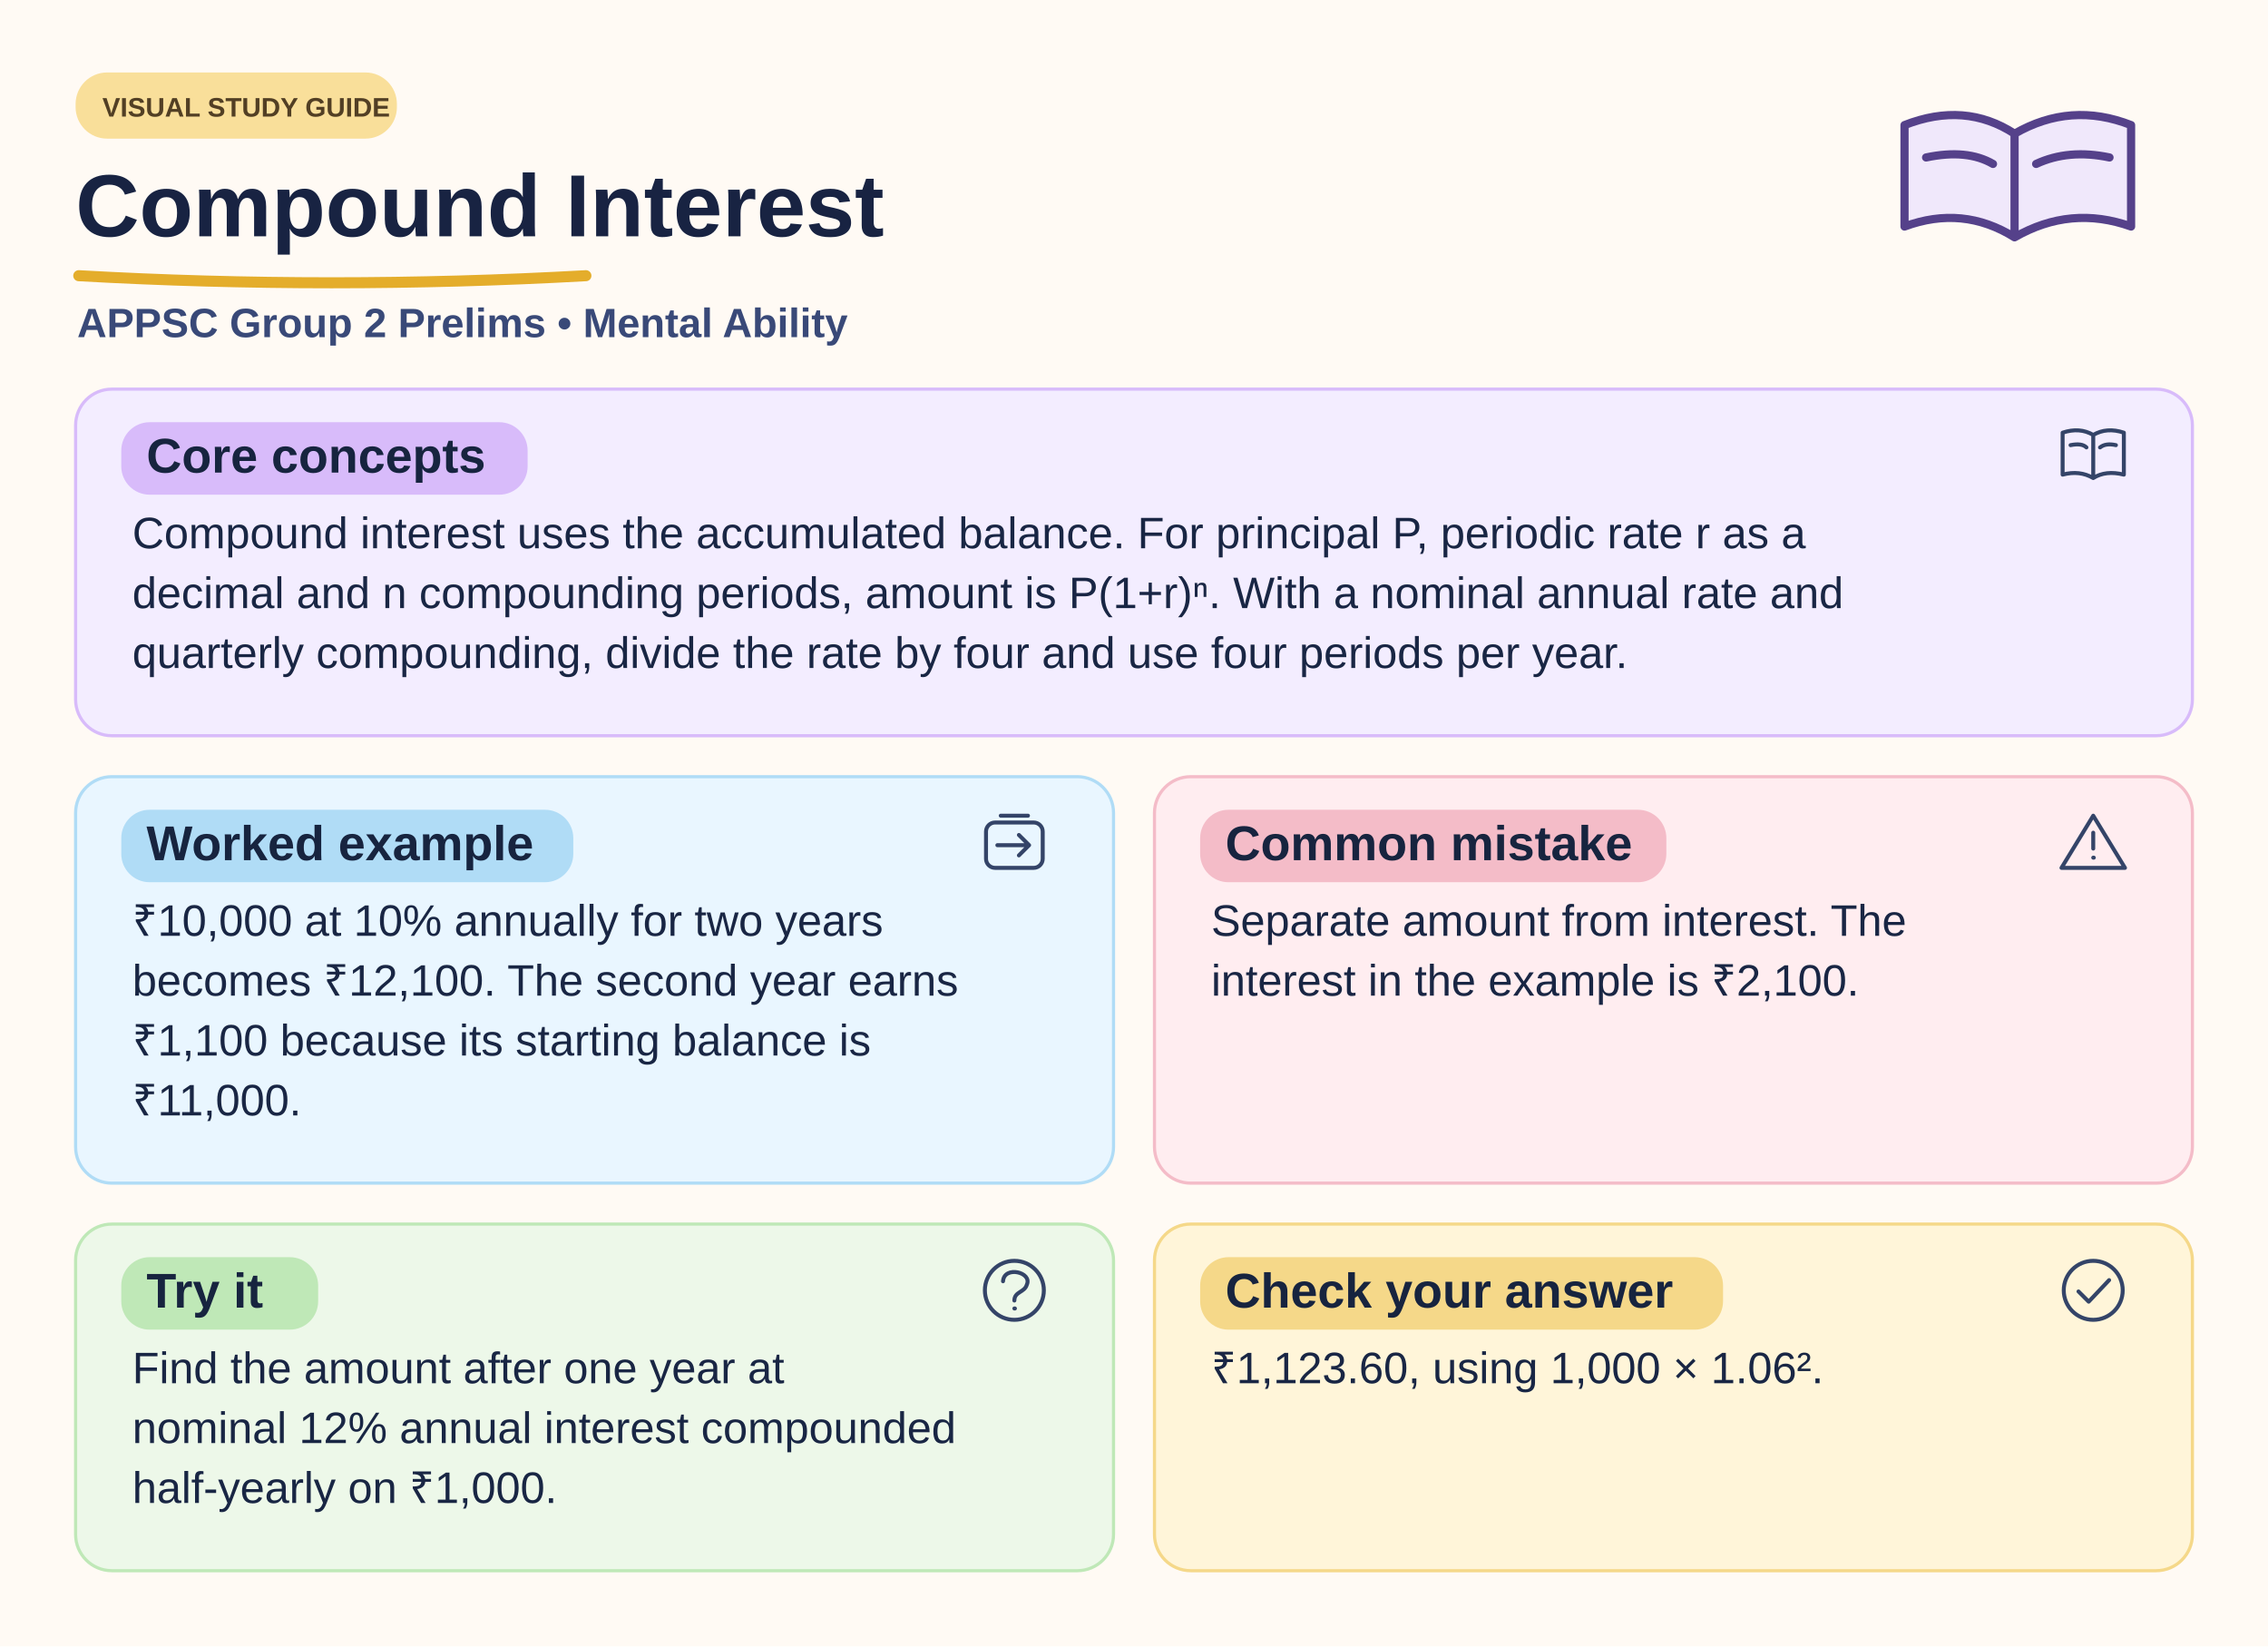
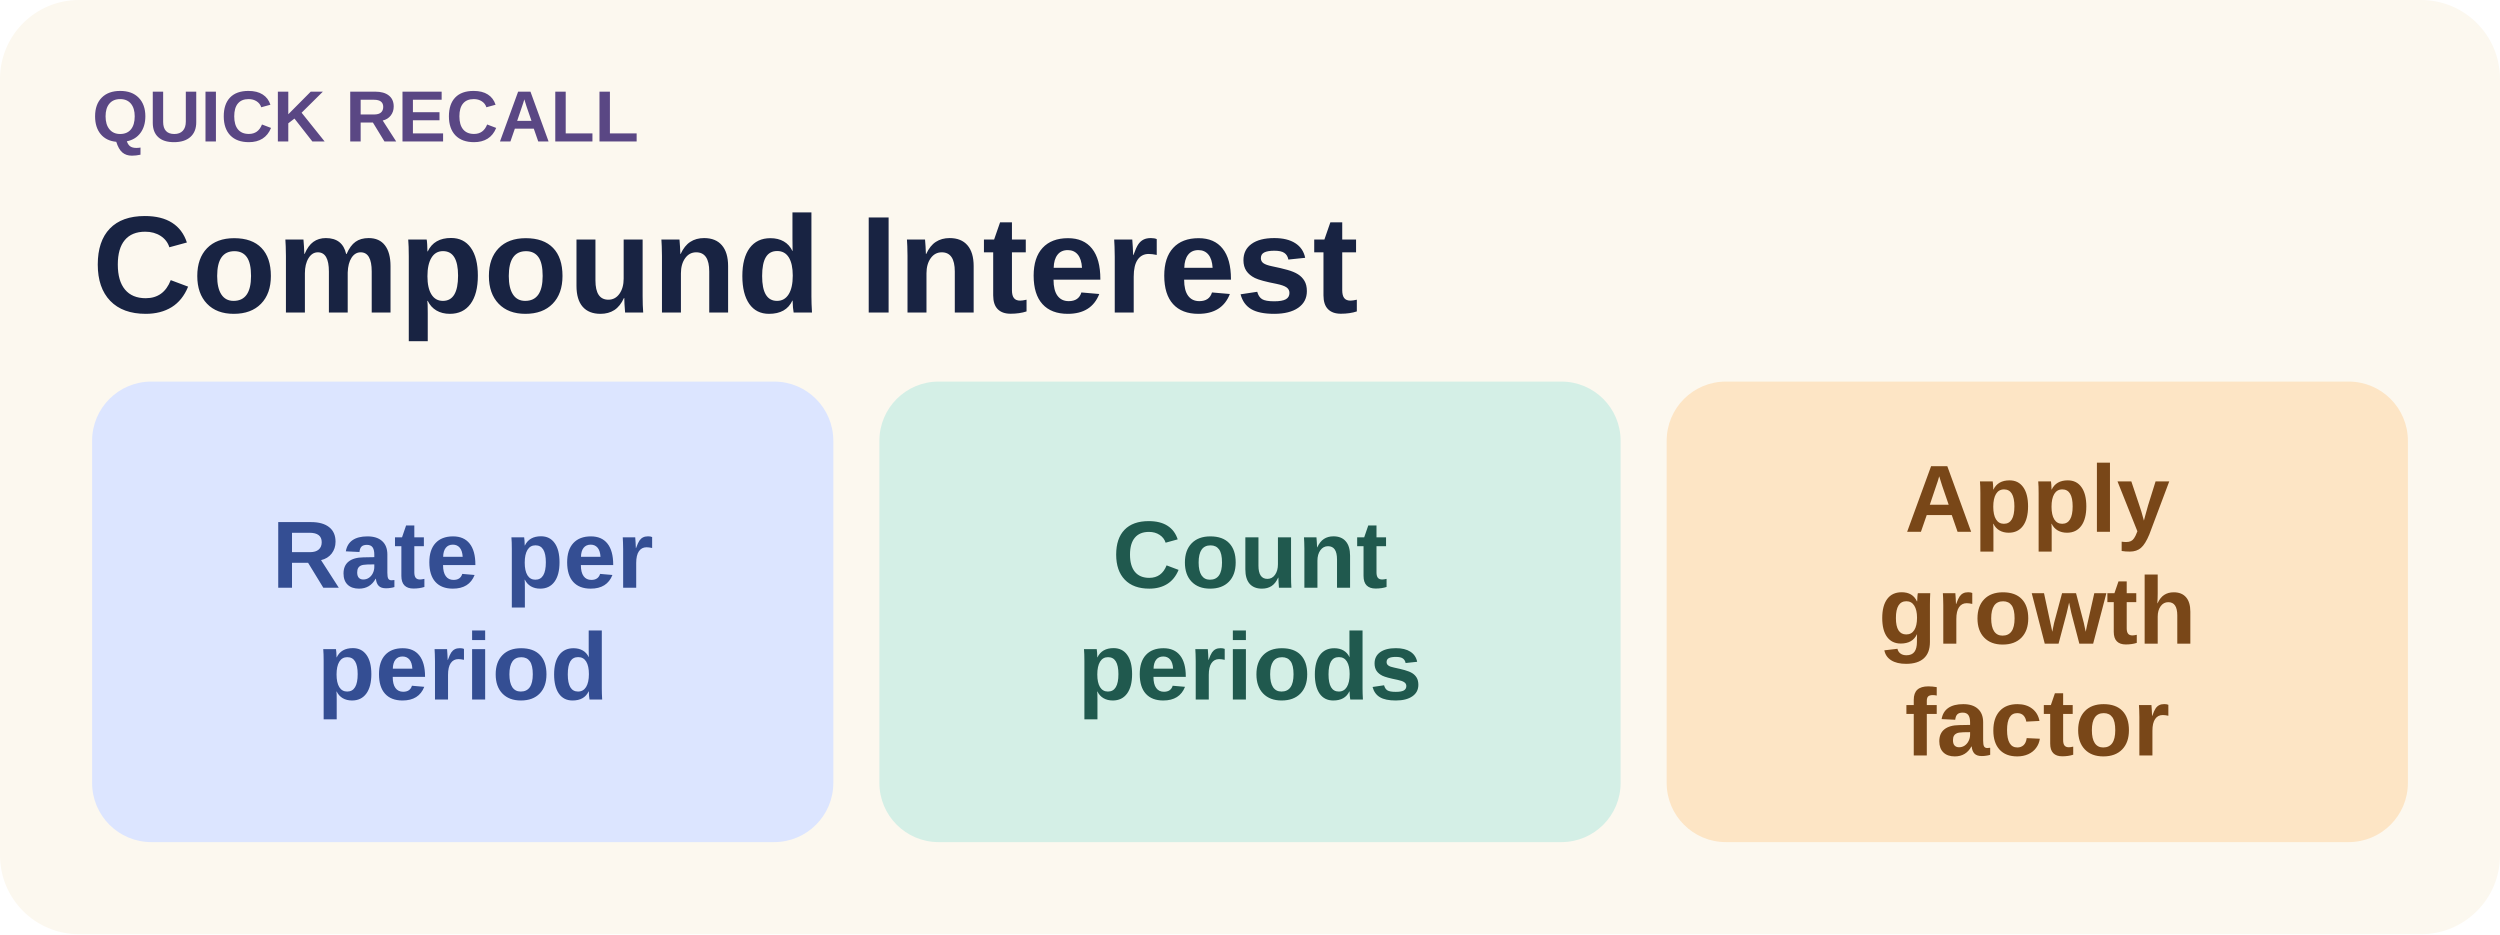
- <svg xmlns="http://www.w3.org/2000/svg" width="1440" height="1045" viewBox="0 0 1440 1045">
-   <rect width="1440" height="1045" fill="#fffaf4" />
-   <g font-family="Segoe UI, Arial, sans-serif">
-     <rect x="48" y="46" width="204" height="42" rx="20" fill="#f9df9a" />
-     <text x="65" y="74" font-size="17" fill="#523f24" font-weight="700">VISUAL STUDY GUIDE</text>
-     <g transform="translate(1201 52) scale(1.37)" stroke="#55418a" stroke-width="3.8" fill="#f0e8fb" stroke-linejoin="round" stroke-linecap="round">
-       <path d="M6 20 Q34 9 57 24 Q83 9 111 20 V67 Q83 57 57 72 Q33 57 6 67 Z M57 24 V72 M16 35 Q35 31 47 38 M67 38 Q82 31 101 35" />
-     </g>
-     <text x="48" y="150" font-size="56" fill="#182342" font-weight="700">Compound Interest</text>
-     <path d="M50 175 Q210 184 372 175" stroke="#e4ad2b" stroke-width="7" fill="none" stroke-linecap="round" />
-     <text x="49" y="214" font-size="26" fill="#394978" font-weight="700">APPSC Group 2 Prelims  •  Mental Ability</text>
-     <rect x="48" y="247" width="1344" height="220" rx="23" fill="#f3edff" stroke="#d8bbfa" stroke-width="2" />
-     <rect x="77" y="268" width="258" height="46" rx="18" fill="#d8bbfa" />
-     <text x="93" y="300" font-size="31" fill="#17243f" font-weight="700">Core concepts</text>
-     <g transform="translate(1306 266) scale(0.72)" fill="none" stroke="#344468" stroke-width="3.5" stroke-linecap="round" stroke-linejoin="round">
-       <path d="M5 12 Q20 7 32 14 Q44 7 59 12 V49 Q43 45 32 52 Q20 45 5 49 Z M32 14 V52 M12 23 Q22 21 26 25 M38 25 Q43 21 52 23" />
-     </g>
-     <text x="84" y="348" font-size="28" fill="#192644">Compound interest uses the accumulated balance. For principal P, periodic rate r as a</text>
-     <text x="84" y="386" font-size="28" fill="#192644">decimal and n compounding periods, amount is P(1+r)ⁿ. With a nominal annual rate and</text>
-     <text x="84" y="424" font-size="28" fill="#192644">quarterly compounding, divide the rate by four and use four periods per year.</text>
-     <rect x="48" y="493" width="659" height="258" rx="23" fill="#e9f6ff" stroke="#b0dcf6" stroke-width="2" />
-     <rect x="77" y="514" width="287" height="46" rx="18" fill="#b0dcf6" />
-     <text x="93" y="546" font-size="31" fill="#17243f" font-weight="700">Worked example</text>
-     <g transform="translate(621 512) scale(0.72)" fill="none" stroke="#344468" stroke-width="3.5" stroke-linecap="round" stroke-linejoin="round">
-       <rect x="7" y="14" width="50" height="40" rx="8" />
-       <path d="M17 34 H45 M36 25 L45 34 L36 43 M20 8 H44" />
-     </g>
-     <text x="84" y="594" font-size="28" fill="#192644">₹10,000 at 10% annually for two years</text>
-     <text x="84" y="632" font-size="28" fill="#192644">becomes ₹12,100. The second year earns</text>
-     <text x="84" y="670" font-size="28" fill="#192644">₹1,100 because its starting balance is</text>
-     <text x="84" y="708" font-size="28" fill="#192644">₹11,000.</text>
-     <rect x="733" y="493" width="659" height="258" rx="23" fill="#ffedf0" stroke="#f4bcc8" stroke-width="2" />
-     <rect x="762" y="514" width="296" height="46" rx="18" fill="#f4bcc8" />
-     <text x="778" y="546" font-size="31" fill="#17243f" font-weight="700">Common mistake</text>
-     <g transform="translate(1306 512) scale(0.72)" fill="none" stroke="#344468" stroke-width="3.5" stroke-linecap="round" stroke-linejoin="round">
-       <path d="M32 8 L60 54 H4 Z M32 23 V37 M32 45 H32.5" />
-     </g>
-     <text x="769" y="594" font-size="28" fill="#192644">Separate amount from interest. The</text>
-     <text x="769" y="632" font-size="28" fill="#192644">interest in the example is ₹2,100.</text>
-     <rect x="48" y="777" width="659" height="220" rx="23" fill="#edf8e9" stroke="#bfe8b7" stroke-width="2" />
-     <rect x="77" y="798" width="125" height="46" rx="18" fill="#bfe8b7" />
-     <text x="93" y="830" font-size="31" fill="#17243f" font-weight="700">Try it</text>
-     <g transform="translate(621 796) scale(0.72)" fill="none" stroke="#344468" stroke-width="3.5" stroke-linecap="round" stroke-linejoin="round">
-       <circle cx="32" cy="32" r="26" />
-       <path d="M22 24 C23 10 48 16 43 27 C41 34 32 33 32 41 M32 48 H32.5" />
-     </g>
-     <text x="84" y="878" font-size="28" fill="#192644">Find the amount after one year at</text>
-     <text x="84" y="916" font-size="28" fill="#192644">nominal 12% annual interest compounded</text>
-     <text x="84" y="954" font-size="28" fill="#192644">half-yearly on ₹1,000.</text>
-     <rect x="733" y="777" width="659" height="220" rx="23" fill="#fff5d9" stroke="#f5d889" stroke-width="2" />
-     <rect x="762" y="798" width="332" height="46" rx="18" fill="#f5d889" />
-     <text x="778" y="830" font-size="31" fill="#17243f" font-weight="700">Check your answer</text>
-     <g transform="translate(1306 796) scale(0.72)" fill="none" stroke="#344468" stroke-width="3.5" stroke-linecap="round" stroke-linejoin="round">
-       <circle cx="32" cy="32" r="26" />
-       <path d="M19 33 L28 42 L46 23" />
-     </g>
-     <text x="769" y="878" font-size="28" fill="#192644">₹1,123.60, using 1,000 × 1.06².</text>
+ <svg xmlns="http://www.w3.org/2000/svg" width="760" height="284" viewBox="0 0 760 284" role="img" aria-labelledby="title description">
+   <rect width="100%" height="100%" rx="24" fill="#fcf8ef" />
+   <g font-family="Segoe UI, Arial, sans-serif" font-weight="700">
+     <text x="28" y="43" font-size="22" fill="#5a4784">QUICK RECALL</text>
+     <text x="28" y="95" font-size="42" fill="#182342">Compound Interest</text>
+     <rect x="28" y="116" width="225.333" height="140" rx="18" fill="#dce5ff" />
+     <text x="140.667" y="178.667" font-size="29" fill="#344e93" text-anchor="middle">Rate per</text>
+     <text x="140.667" y="212.667" font-size="29" fill="#344e93" text-anchor="middle">period</text>
+     <rect x="267.333" y="116" width="225.333" height="140" rx="18" fill="#d4efe6" />
+     <text x="380" y="178.667" font-size="29" fill="#20594e" text-anchor="middle">Count</text>
+     <text x="380" y="212.667" font-size="29" fill="#20594e" text-anchor="middle">periods</text>
+     <rect x="506.667" y="116" width="225.333" height="140" rx="18" fill="#fde5c5" />
+     <text x="619.333" y="161.667" font-size="29" fill="#794718" text-anchor="middle">Apply</text>
+     <text x="619.333" y="195.667" font-size="29" fill="#794718" text-anchor="middle">growth</text>
+     <text x="619.333" y="229.667" font-size="29" fill="#794718" text-anchor="middle">factor</text>
  </g>
</svg>
